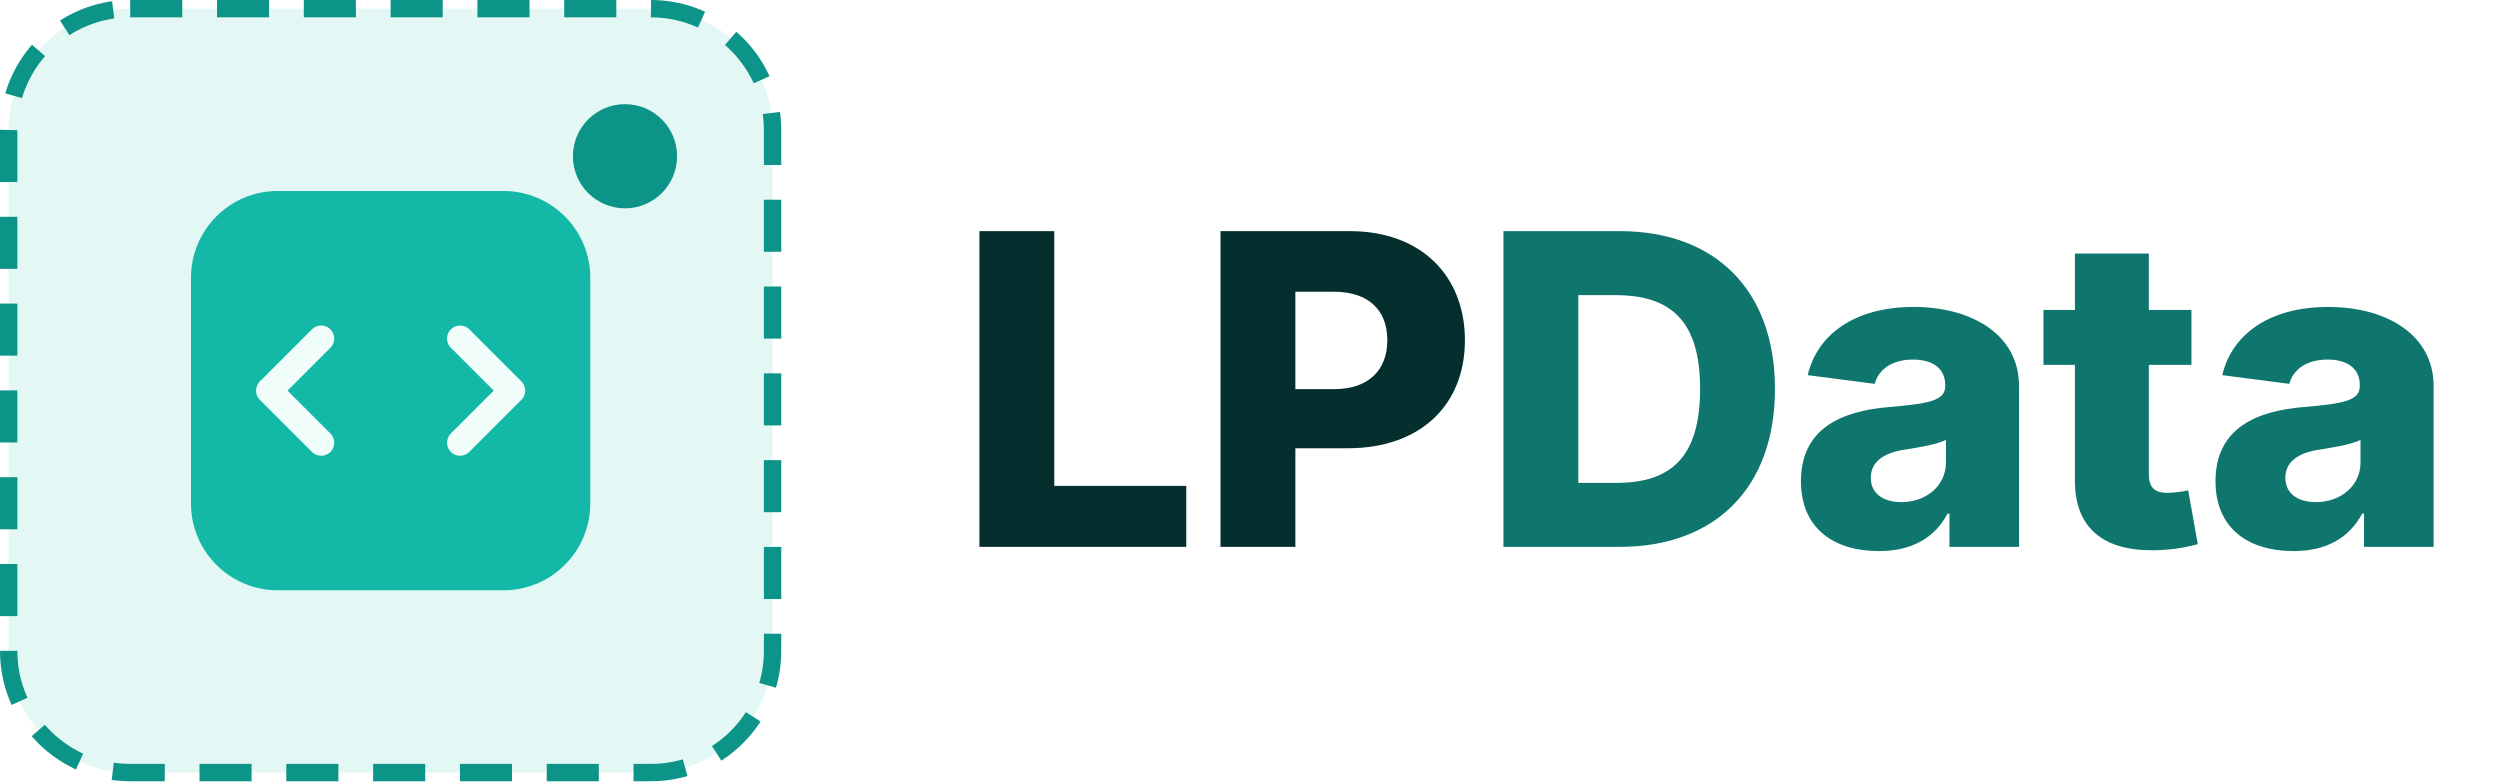
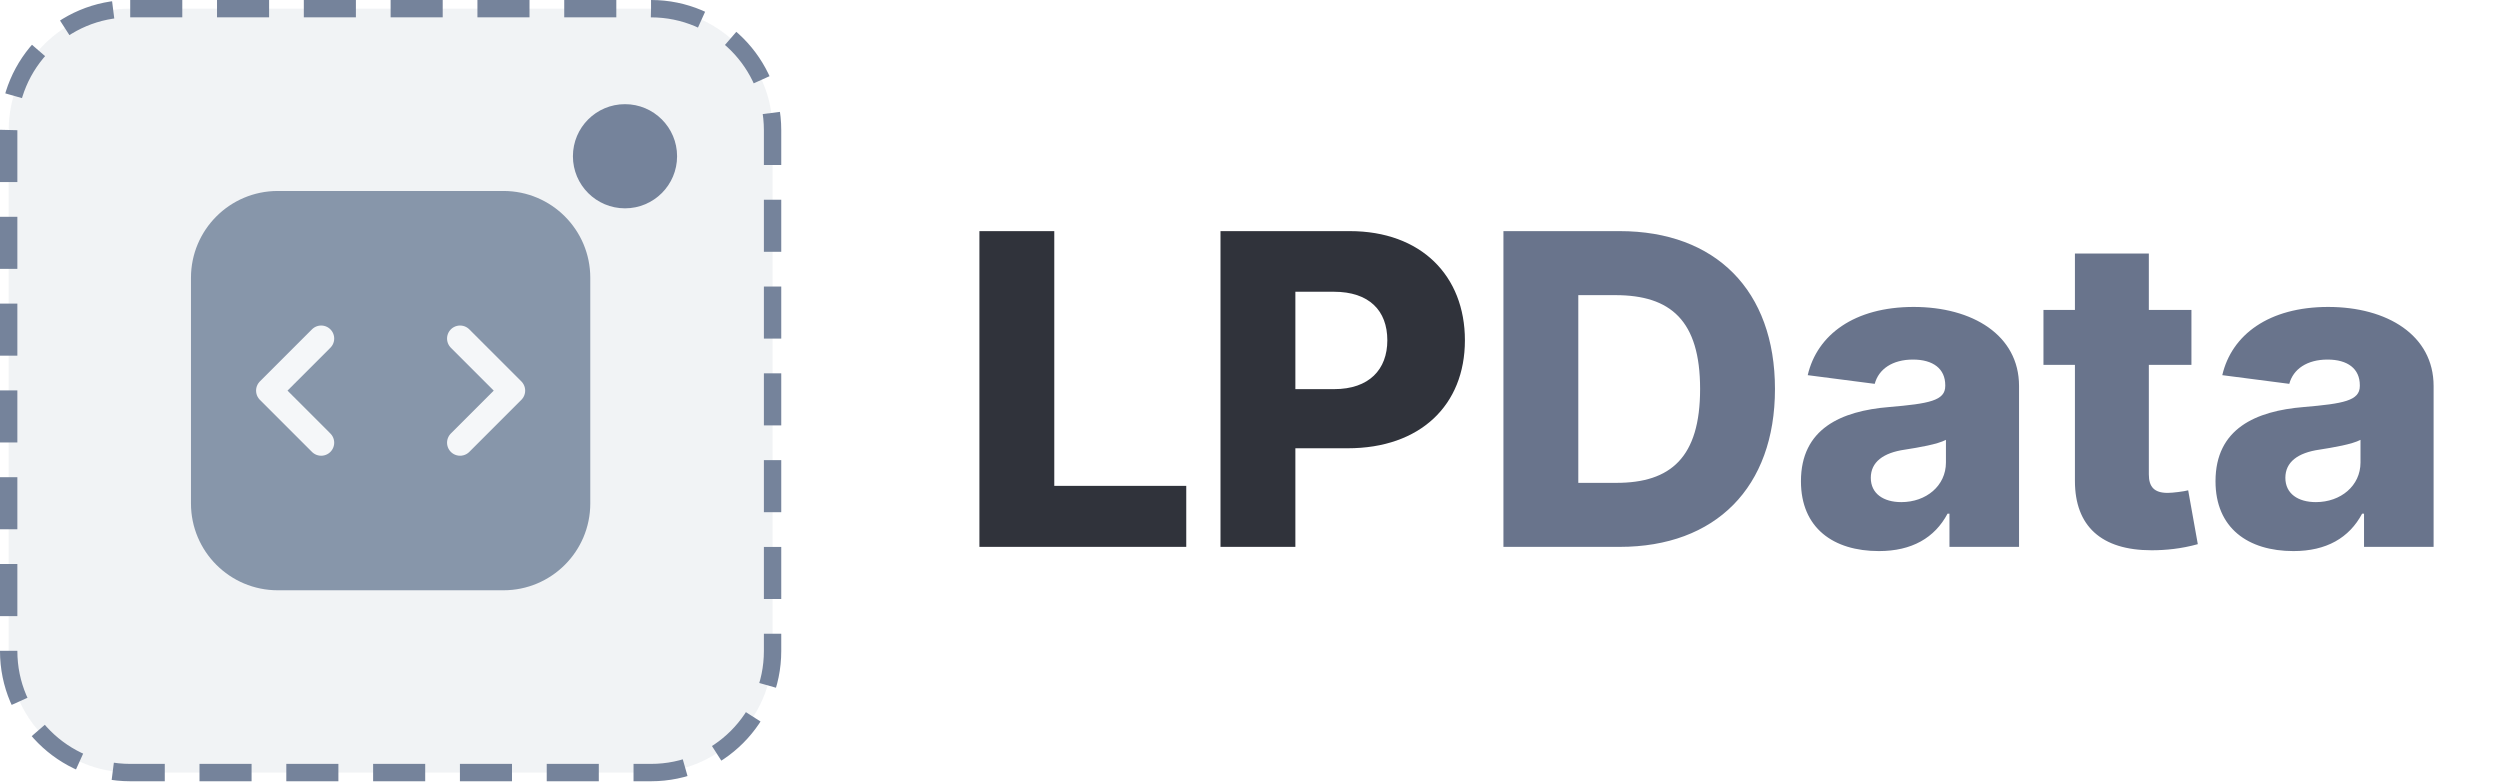
<svg xmlns="http://www.w3.org/2000/svg" viewBox="0 0 288 90">
-   <rect x="1" y="1" width="88" height="88" rx="14" fill="#14b8a6" fill-opacity="0.12" stroke="#0d9488" stroke-width="2" stroke-dasharray="6 4" />
-   <rect x="22" y="22" width="46" height="46" rx="10" fill="#14b8a6" />
-   <path d="M37 39L31 45L37 51 M53 39L59 45L53 51" stroke="#f0fdfa" stroke-width="3" stroke-linecap="round" stroke-linejoin="round" fill="none" />
-   <circle cx="72" cy="18" r="6" fill="#0d9488" />
-   <text x="110" y="63" font-family="system-ui, -apple-system, sans-serif" font-weight="800" font-size="50" fill="#042f2e" letter-spacing="-0.5">LP<tspan fill="#0f766e">Data</tspan>
+   <rect x="1" y="1" width="88" height="88" rx="14" fill="#8796aa" fill-opacity="0.12" stroke="#75839b" stroke-width="2" stroke-dasharray="6 4" />
+   <rect x="22" y="22" width="46" height="46" rx="10" fill="#8796aa" />
+   <path d="M37 39L31 45L37 51 M53 39L59 45L53 51" stroke="#f5f7f9" stroke-width="3" stroke-linecap="round" stroke-linejoin="round" fill="none" />
+   <circle cx="72" cy="18" r="6" fill="#75839b" />
+   <text x="110" y="63" font-family="system-ui, -apple-system, sans-serif" font-weight="800" font-size="50" fill="#30333b" letter-spacing="-0.5">LP<tspan fill="#69748c">Data</tspan>
  </text>
</svg>
